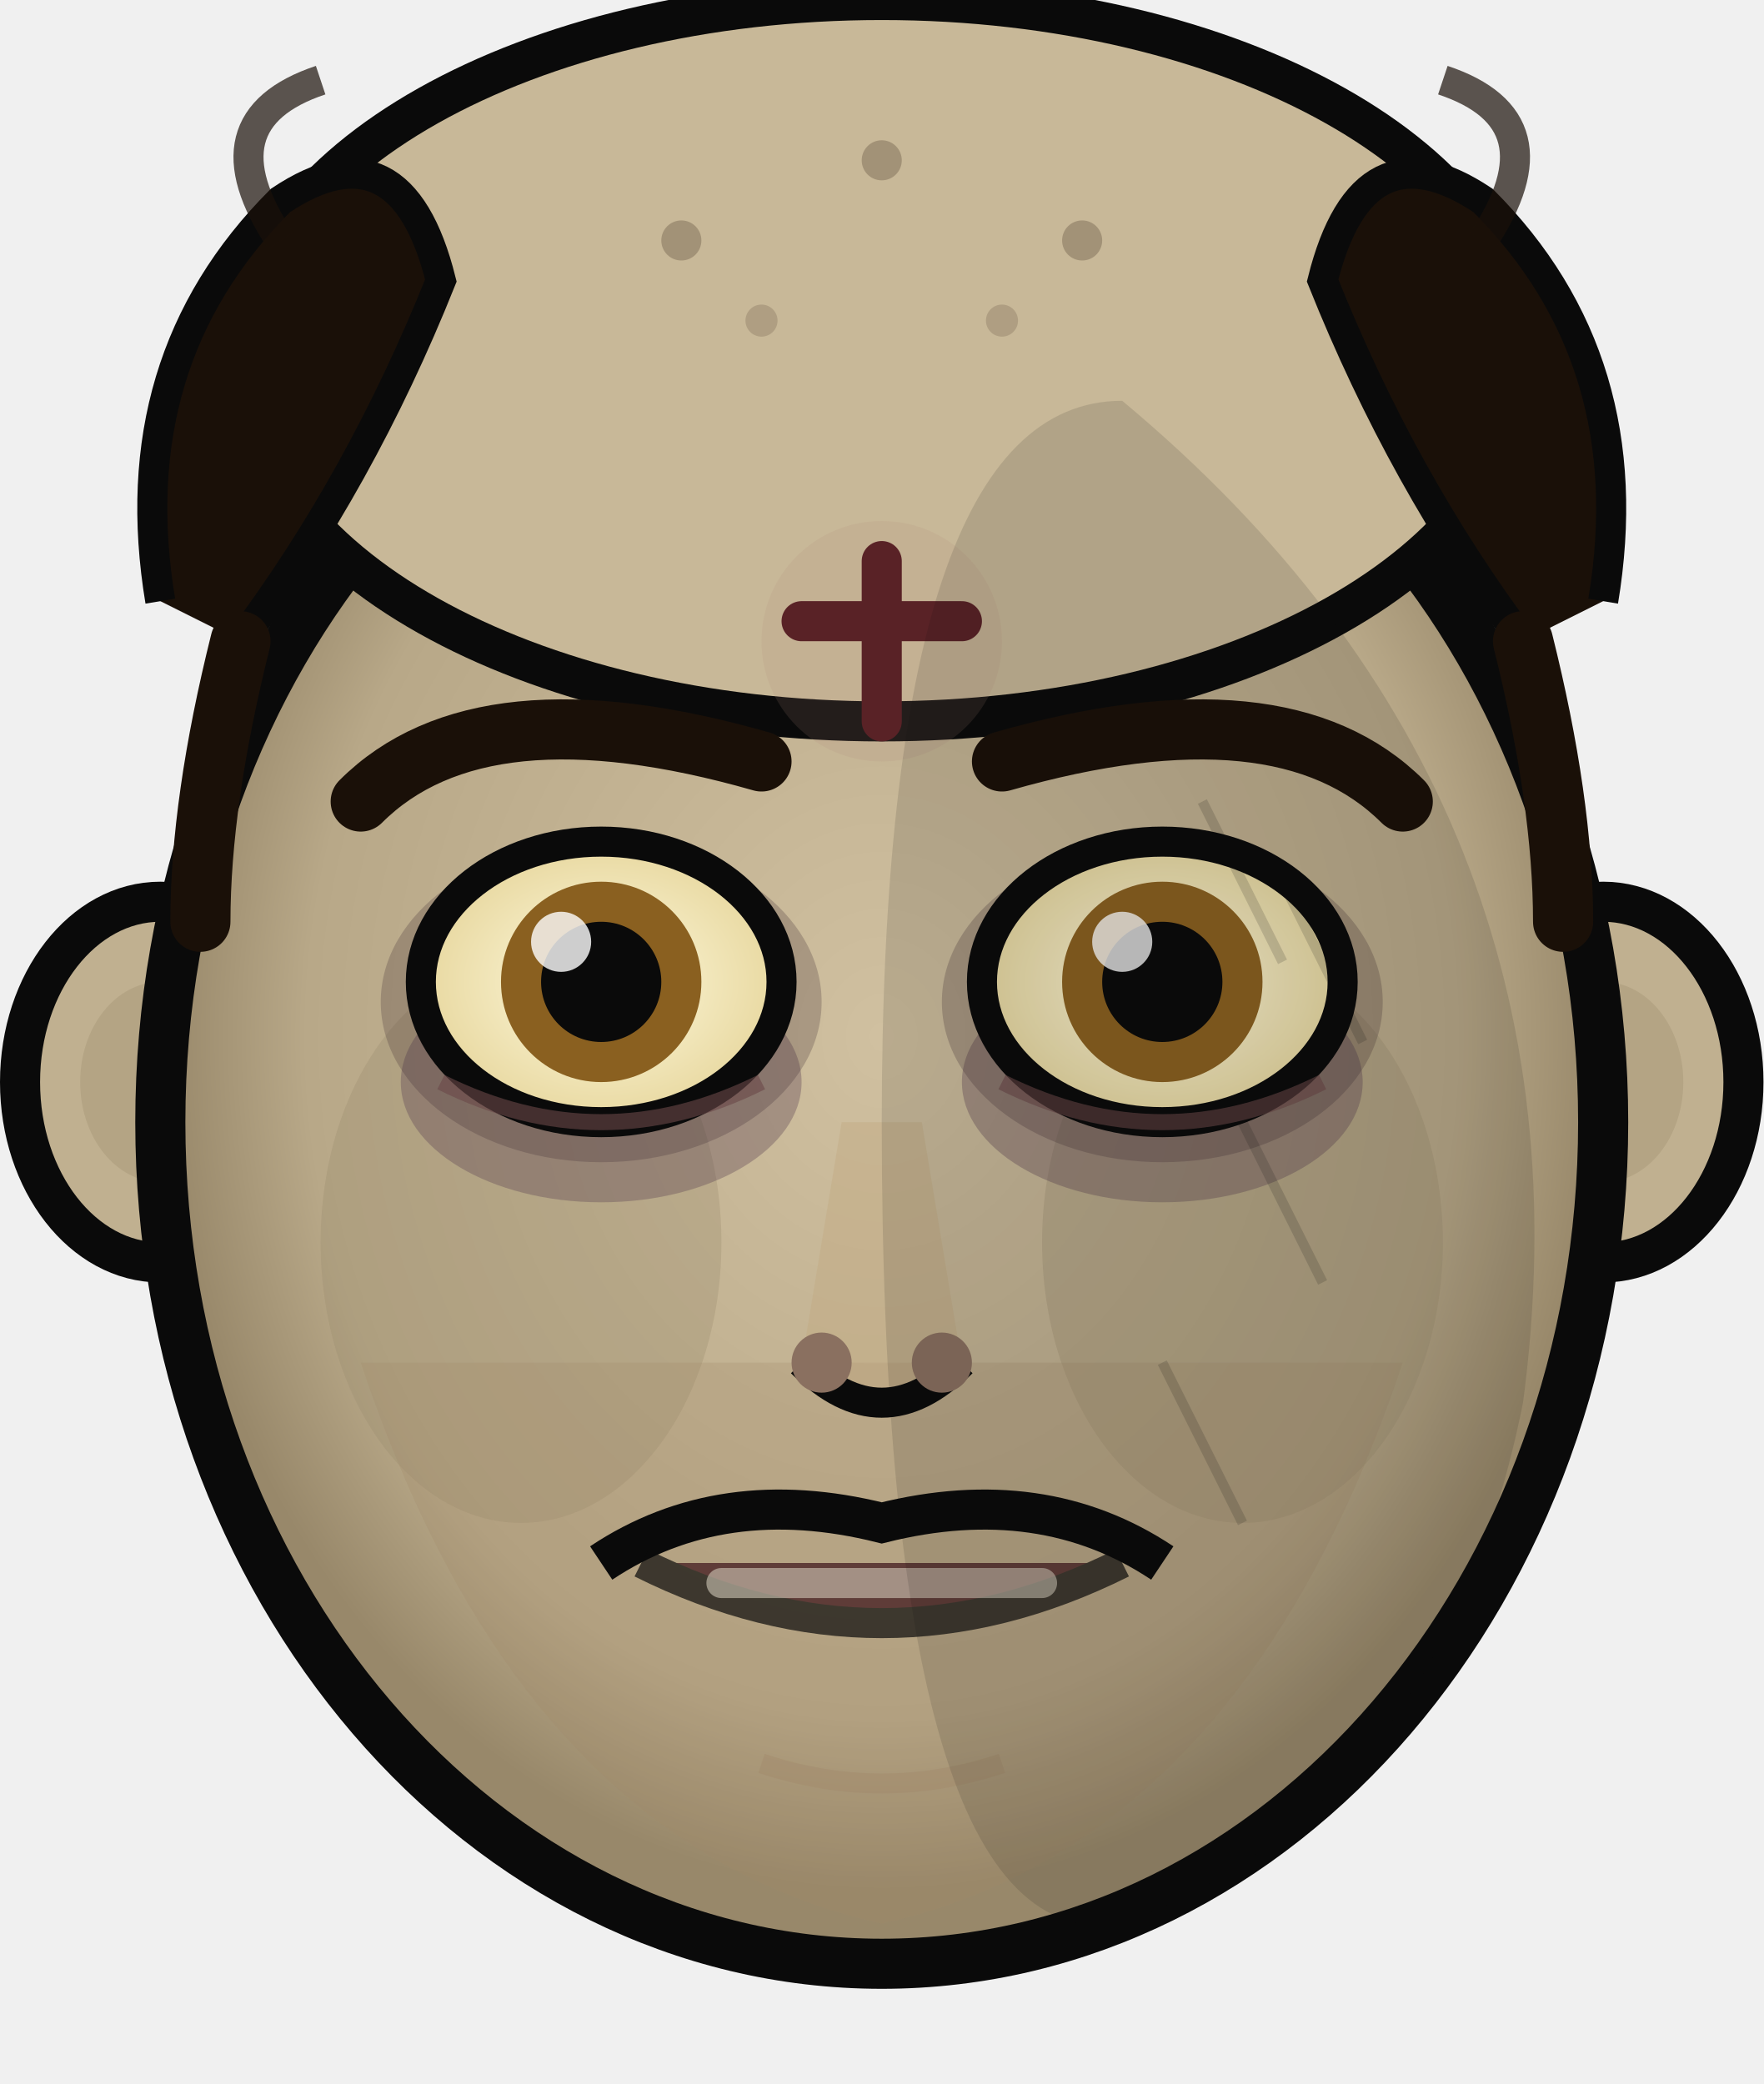
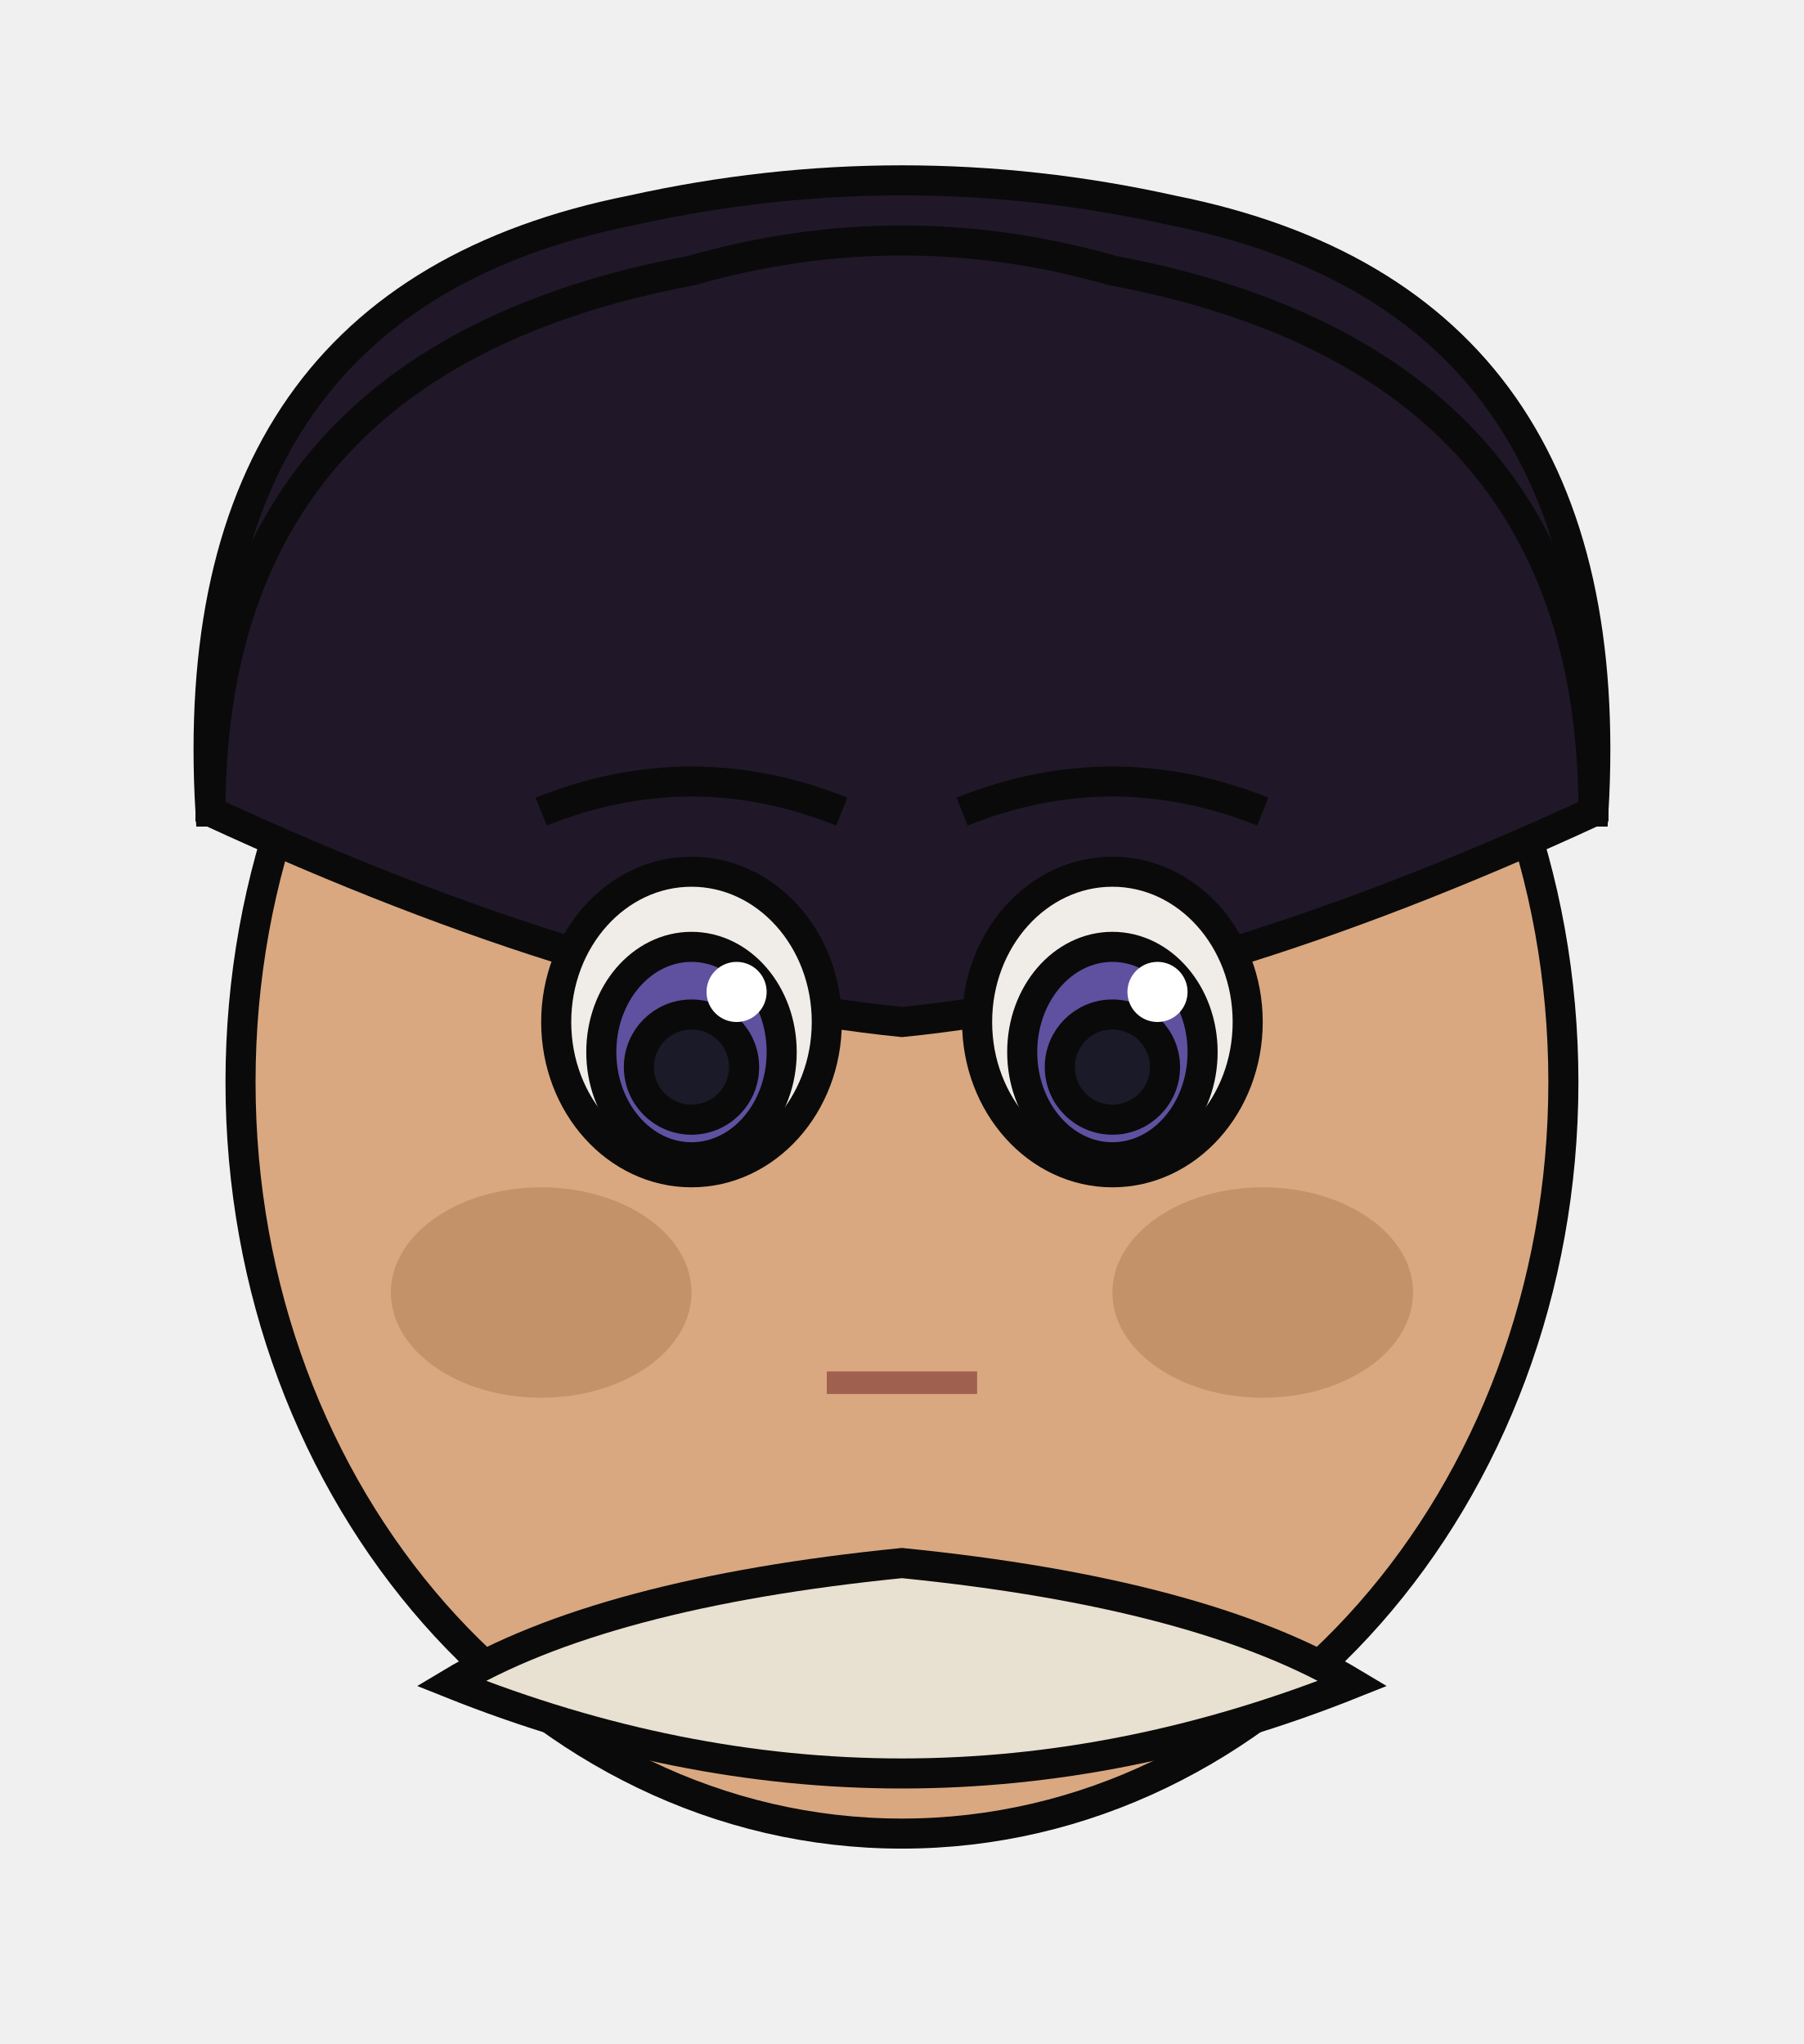
- <svg xmlns="http://www.w3.org/2000/svg" viewBox="0 0 88 104" width="88" height="104">
-   <defs>
-     <radialGradient id="skinGrad" cx="50%" cy="45%" r="50%">
-       <stop offset="0%" stop-color="#d0c0a0" />
-       <stop offset="80%" stop-color="#b8a888" />
-       <stop offset="100%" stop-color="#98886a" />
-     </radialGradient>
-     <radialGradient id="eyeGlow" cx="50%" cy="50%" r="50%">
-       <stop offset="0%" stop-color="#fffbe0" />
-       <stop offset="100%" stop-color="#e8d8a0" />
-     </radialGradient>
-   </defs>
-   <ellipse cx="8" cy="54" rx="7" ry="9" fill="#c0b090" stroke="#0a0a0a" stroke-width="2" />
-   <ellipse cx="8" cy="54" rx="4" ry="5" fill="#a89878" opacity="0.5" />
-   <ellipse cx="80" cy="54" rx="7" ry="9" fill="#c0b090" stroke="#0a0a0a" stroke-width="2" />
-   <ellipse cx="80" cy="54" rx="4" ry="5" fill="#a89878" opacity="0.5" />
-   <ellipse cx="44" cy="56" rx="36" ry="42" fill="url(#skinGrad)" stroke="#0a0a0a" stroke-width="2.5" />
-   <ellipse cx="26" cy="62" rx="10" ry="14" fill="#98886a" opacity="0.3" />
-   <ellipse cx="62" cy="62" rx="10" ry="14" fill="#98886a" opacity="0.3" />
-   <path d="M18 68 Q26 92 44 96 Q62 92 70 68" fill="#a08868" opacity="0.25" />
-   <ellipse cx="44" cy="18" rx="32" ry="18" fill="#c8b898" stroke="#0a0a0a" stroke-width="2" />
-   <circle cx="34" cy="12" r="1" fill="#4a3828" opacity="0.3" />
-   <circle cx="44" cy="8" r="1" fill="#4a3828" opacity="0.3" />
-   <circle cx="54" cy="12" r="1" fill="#4a3828" opacity="0.3" />
-   <circle cx="38" cy="16" r="0.8" fill="#4a3828" opacity="0.2" />
-   <circle cx="50" cy="16" r="0.8" fill="#4a3828" opacity="0.2" />
-   <path d="M8 30 Q6 18 14 10 Q20 6 22 14 Q18 24 12 32" fill="#1a1008" stroke="#0a0a0a" stroke-width="1.5" />
-   <path d="M80 30 Q82 18 74 10 Q68 6 66 14 Q70 24 76 32" fill="#1a1008" stroke="#0a0a0a" stroke-width="1.5" />
-   <path d="M12 32 Q10 40 10 46" stroke="#1a1008" stroke-width="3" fill="none" stroke-linecap="round" />
-   <path d="M76 32 Q78 40 78 46" stroke="#1a1008" stroke-width="3" fill="none" stroke-linecap="round" />
-   <path d="M14 12 Q10 6 16 4" stroke="#1a1008" stroke-width="1.5" fill="none" opacity="0.7" />
-   <path d="M74 12 Q78 6 72 4" stroke="#1a1008" stroke-width="1.5" fill="none" opacity="0.7" />
-   <line x1="44" y1="28" x2="44" y2="36" stroke="#4a1018" stroke-width="2" stroke-linecap="round" />
-   <line x1="40" y1="31" x2="48" y2="31" stroke="#4a1018" stroke-width="2" stroke-linecap="round" />
-   <circle cx="44" cy="32" r="6" fill="#b08878" opacity="0.15" />
-   <ellipse cx="30" cy="54" rx="10" ry="6" fill="#584050" opacity="0.35" />
-   <ellipse cx="58" cy="54" rx="10" ry="6" fill="#584050" opacity="0.35" />
-   <ellipse cx="30" cy="50" rx="11" ry="8" fill="#3a2830" opacity="0.25" />
-   <ellipse cx="58" cy="50" rx="11" ry="8" fill="#3a2830" opacity="0.25" />
-   <ellipse cx="30" cy="49" rx="9" ry="7" fill="url(#eyeGlow)" stroke="#0a0a0a" stroke-width="1.5" />
-   <ellipse cx="58" cy="49" rx="9" ry="7" fill="url(#eyeGlow)" stroke="#0a0a0a" stroke-width="1.5" />
-   <circle cx="30" cy="49" r="5" fill="#8a6020" />
-   <circle cx="58" cy="49" r="5" fill="#8a6020" />
-   <circle cx="30" cy="49" r="3" fill="#0a0a0a" />
-   <circle cx="58" cy="49" r="3" fill="#0a0a0a" />
-   <circle cx="28" cy="47" r="1.5" fill="#fff" opacity="0.8" />
-   <circle cx="56" cy="47" r="1.5" fill="#fff" opacity="0.8" />
-   <path d="M22 54 Q30 58 38 54" stroke="#6a4848" stroke-width="0.8" fill="none" opacity="0.6" />
-   <path d="M50 54 Q58 58 66 54" stroke="#6a4848" stroke-width="0.8" fill="none" opacity="0.6" />
-   <path d="M18 40 Q24 34 38 38" stroke="#1a1008" stroke-width="3" fill="none" stroke-linecap="round" />
-   <path d="M50 38 Q64 34 70 40" stroke="#1a1008" stroke-width="3" fill="none" stroke-linecap="round" />
-   <path d="M42 56 L40 68 Q44 72 48 68 L46 56" fill="#c0a880" opacity="0.4" />
-   <path d="M40 68 Q44 72 48 68" stroke="#0a0a0a" stroke-width="1.5" fill="none" />
-   <circle cx="41" cy="68" r="1.5" fill="#8a7060" />
-   <circle cx="47" cy="68" r="1.5" fill="#8a7060" />
-   <path d="M30 78 Q36 74 44 76 Q52 74 58 78" stroke="#0a0a0a" stroke-width="2" fill="none" />
-   <path d="M32 78 Q44 84 56 78" stroke="#0a0a0a" stroke-width="1.5" fill="#3a1018" opacity="0.7" />
-   <path d="M36 79 L38 79 L40 79 L42 79 L44 79 L46 79 L48 79 L50 79 L52 79" stroke="#d0c8b8" stroke-width="1.5" stroke-linecap="round" opacity="0.6" />
-   <path d="M38 88 Q44 90 50 88" stroke="#a08868" stroke-width="1" fill="none" opacity="0.4" />
-   <path d="M56 20 Q80 40 76 70 Q72 90 56 96 Q44 98 44 56 Q44 20 56 20Z" fill="#0a0a0a" opacity="0.12" />
-   <line x1="60" y1="40" x2="64" y2="48" stroke="#0a0a0a" stroke-width="0.5" opacity="0.15" />
-   <line x1="64" y1="44" x2="68" y2="52" stroke="#0a0a0a" stroke-width="0.5" opacity="0.15" />
-   <line x1="62" y1="56" x2="66" y2="64" stroke="#0a0a0a" stroke-width="0.5" opacity="0.15" />
-   <line x1="58" y1="68" x2="62" y2="76" stroke="#0a0a0a" stroke-width="0.5" opacity="0.15" />
+ <svg xmlns="http://www.w3.org/2000/svg" viewBox="0 0 120 136" width="120" height="136">
+   <path d="M14 54 Q12 20 42 14 Q60 10 78 14 Q108 20 106 54 Z" fill="#201828" stroke="#0a0a0a" stroke-width="2" />
+   <ellipse cx="60" cy="72" rx="44" ry="50" fill="#d9a880" stroke="#0a0a0a" stroke-width="2" />
+   <ellipse cx="36" cy="86" rx="10" ry="7" fill="#c49268" />
+   <ellipse cx="84" cy="86" rx="10" ry="7" fill="#c49268" />
+   <path d="M14 54 Q14 24 46 18 Q60 14 74 18 Q106 24 106 54 Q80 66 60 68 Q40 66 14 54 Z" fill="#201828" stroke="#0a0a0a" stroke-width="2" />
+   <path d="M30 112 Q60 124 90 112 Q80 106 60 104 Q40 106 30 112 Z" fill="#e8e0d0" stroke="#0a0a0a" stroke-width="2" />
+   <ellipse cx="46" cy="68" rx="9" ry="10" fill="#f0ece8" stroke="#0a0a0a" stroke-width="2" />
+   <ellipse cx="74" cy="68" rx="9" ry="10" fill="#f0ece8" stroke="#0a0a0a" stroke-width="2" />
+   <ellipse cx="46" cy="70" rx="6" ry="7" fill="#6050a0" stroke="#0a0a0a" stroke-width="2" />
+   <ellipse cx="74" cy="70" rx="6" ry="7" fill="#6050a0" stroke="#0a0a0a" stroke-width="2" />
+   <circle cx="46" cy="71" r="3.5" fill="#1a1a28" stroke="#0a0a0a" stroke-width="2" />
+   <circle cx="74" cy="71" r="3.5" fill="#1a1a28" stroke="#0a0a0a" stroke-width="2" />
+   <circle cx="49" cy="66" r="2" fill="#ffffff" />
+   <circle cx="77" cy="66" r="2" fill="#ffffff" />
+   <path d="M36 54 Q46 50 56 54" fill="none" stroke="#0a0a0a" stroke-width="2" />
+   <path d="M64 54 Q74 50 84 54" fill="none" stroke="#0a0a0a" stroke-width="2" />
+   <line x1="55" y1="92" x2="65" y2="92" stroke="#a06050" stroke-width="1.5" />
</svg>
